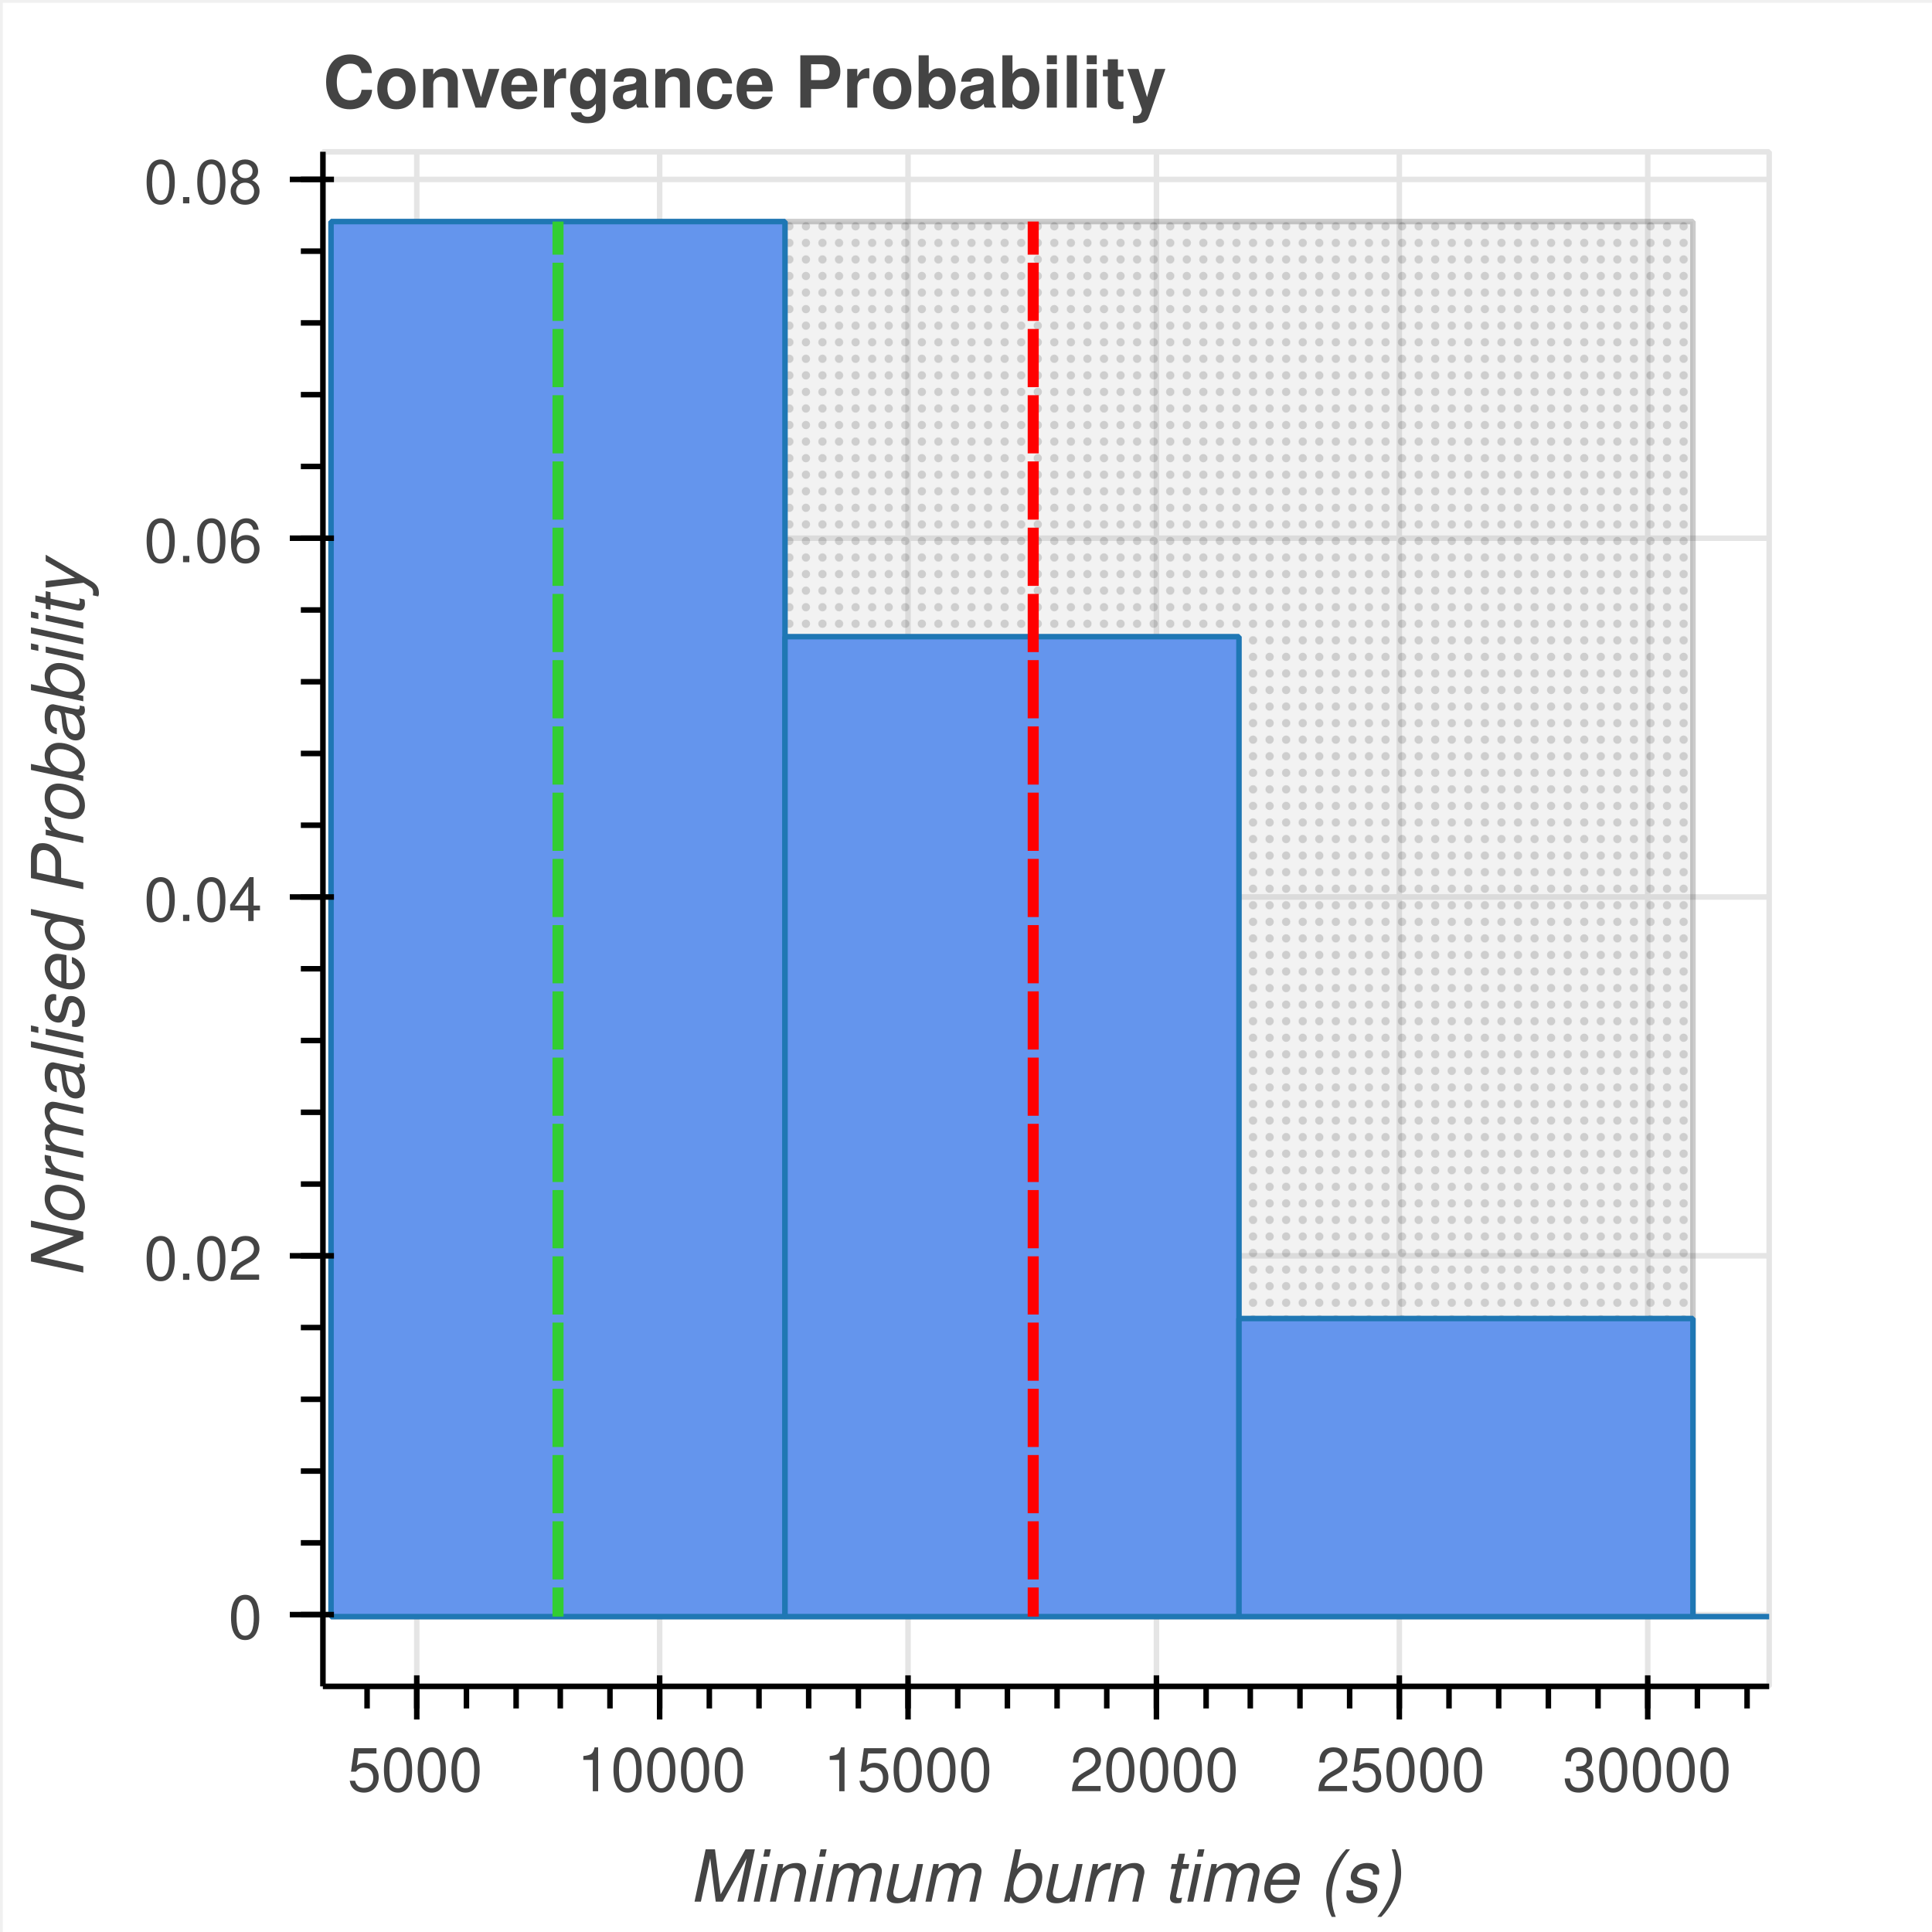
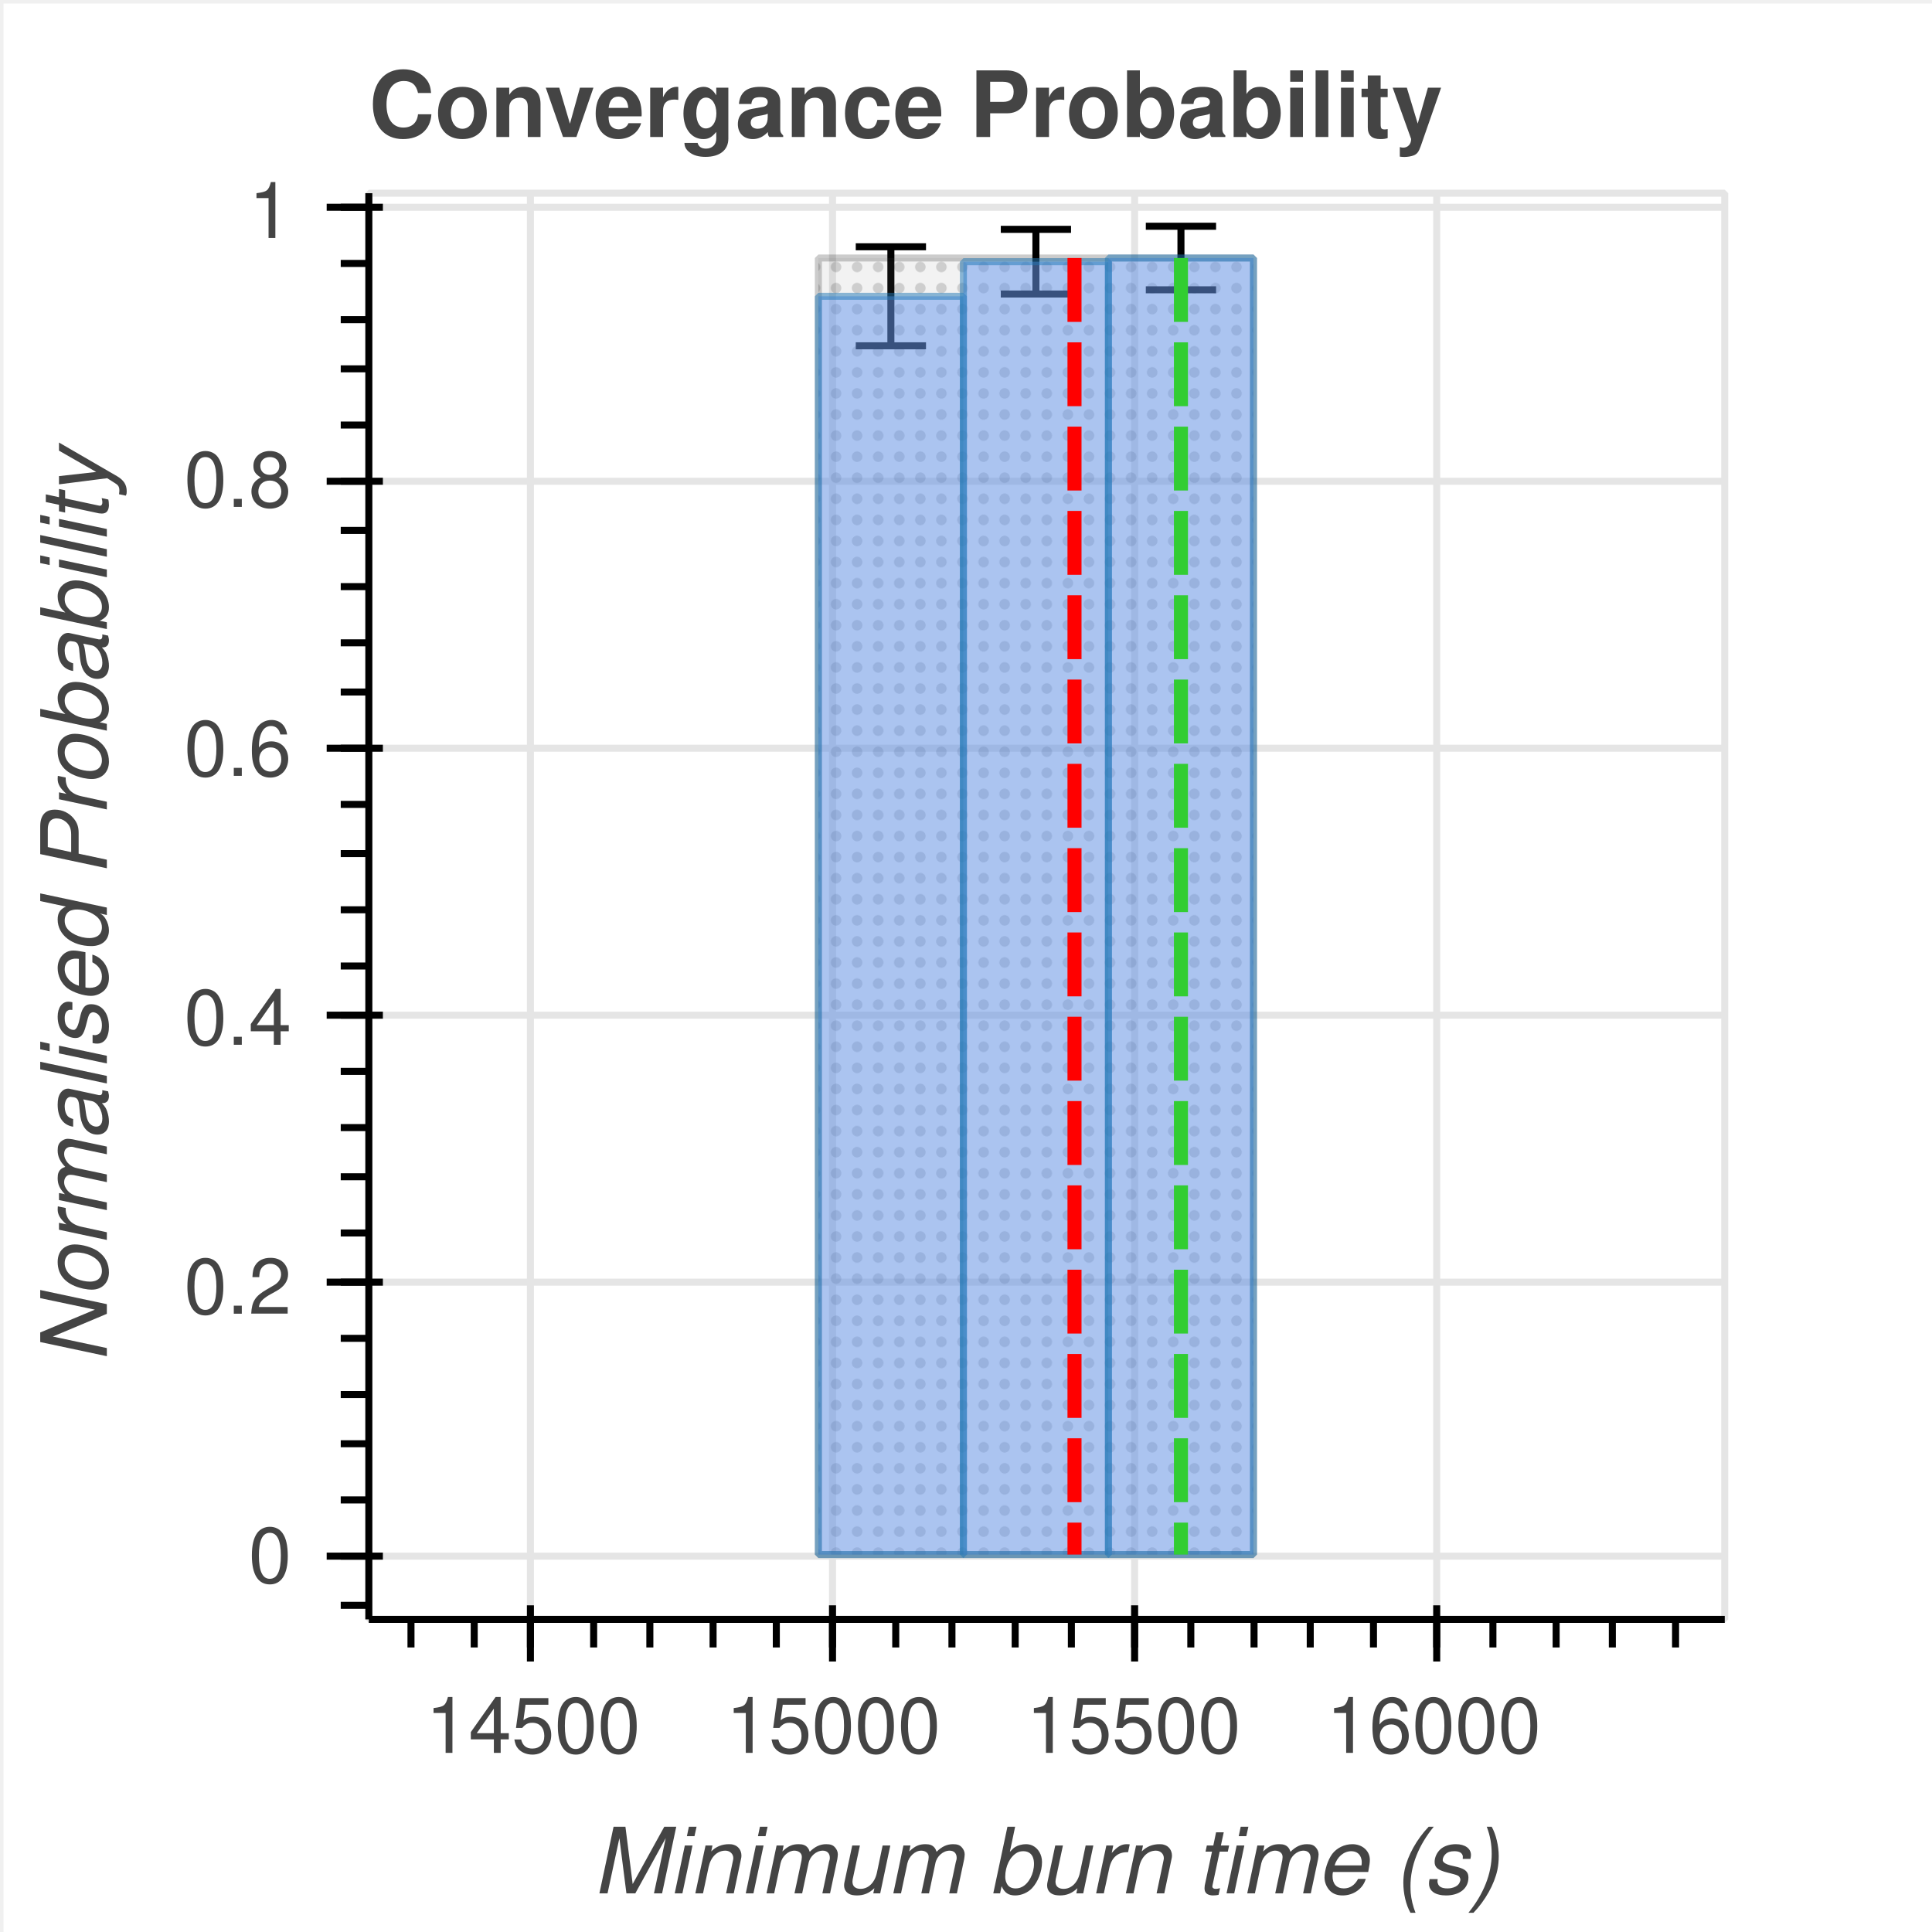
- <svg xmlns="http://www.w3.org/2000/svg" version="1.1" width="350" height="350">
+ <svg xmlns="http://www.w3.org/2000/svg" version="1.1" width="275" height="275">
  <defs>
-     <clipPath id="dTIMZodXISFK">
-       <path fill="none" stroke="none" d="M 58.5 27.5 L 320.5 27.5 L 320.5 305.5 L 58.5 305.5 L 58.5 27.5 Z" />
+     <clipPath id="fvDVTwlfoTsV">
+       <path fill="none" stroke="none" d="M 52.5 27.5 L 245.5 27.5 L 245.5 230.5 L 52.5 230.5 L 52.5 27.5 Z" />
    </clipPath>
-     <clipPath id="MuTRZUKnFQgp">
-       <path fill="none" stroke="none" d="M 58.5 27.5 L 320.5 27.5 L 320.5 305.5 L 58.5 305.5 L 58.5 27.5 Z" />
+     <clipPath id="kHzzNxfdanDE">
+       <path fill="none" stroke="none" d="M 52.5 27.5 L 245.5 27.5 L 245.5 230.5 L 52.5 230.5 L 52.5 27.5 Z" />
    </clipPath>
-     <clipPath id="OCSagAcGGPAS">
-       <path fill="none" stroke="none" d="M 58.5 27.5 L 320.5 27.5 L 320.5 305.5 L 58.5 305.5 L 58.5 27.5 Z" />
+     <clipPath id="OXrazOOrgNUF">
+       <path fill="none" stroke="none" d="M 52.5 27.5 L 245.5 27.5 L 245.5 230.5 L 52.5 230.5 L 52.5 27.5 Z" />
    </clipPath>
-     <pattern id="FdIFviKyruMu" width="3" height="3" patternUnits="userSpaceOnUse">
+     <clipPath id="vLiiiVkGKiRN">
+       <path fill="none" stroke="none" d="M 52.5 27.5 L 245.5 27.5 L 245.5 230.5 L 52.5 230.5 L 52.5 27.5 Z" />
+     </clipPath>
+     <pattern id="csWakIpvTFXJ" width="3" height="3" patternUnits="userSpaceOnUse">
      <path fill="rgb(0,0,0)" stroke="none" paint-order="stroke" d="M 2.75 2 A 0.75 0.75 0 0 0 1.25 2 A 0.75 0.75 0 0 0 2.75 2" fill-opacity="0.149" />
    </pattern>
-     <clipPath id="DcUizrkJgkJz">
-       <path fill="none" stroke="none" d="M 58.5 27.5 L 320.5 27.5 L 320.5 305.5 L 58.5 305.5 L 58.5 27.5 Z" />
+     <clipPath id="TbODZrRAfkyZ">
+       <path fill="none" stroke="none" d="M 52.5 27.5 L 245.5 27.5 L 245.5 230.5 L 52.5 230.5 L 52.5 27.5 Z" />
    </clipPath>
-     <clipPath id="yTwdeTyyPNBv">
-       <path fill="none" stroke="none" d="M 58.5 27.5 L 320.5 27.5 L 320.5 305.5 L 58.5 305.5 L 58.5 27.5 Z" />
+     <clipPath id="MeLqJWzVsXkG">
+       <path fill="none" stroke="none" d="M 52.5 27.5 L 245.5 27.5 L 245.5 230.5 L 52.5 230.5 L 52.5 27.5 Z" />
    </clipPath>
-     <clipPath id="XPwMJHpLJCzJ">
-       <path fill="none" stroke="none" d="M 58.5 27.5 L 320.5 27.5 L 320.5 305.5 L 58.5 305.5 L 58.5 27.5 Z" />
+     <clipPath id="HmAfhqUcFCsU">
+       <path fill="none" stroke="none" d="M 52.5 27.5 L 245.5 27.5 L 245.5 230.5 L 52.5 230.5 L 52.5 27.5 Z" />
    </clipPath>
-     <clipPath id="PwNdIHInieWX">
-       <path fill="none" stroke="none" d="M 58.5 27.5 L 320.5 27.5 L 320.5 305.5 L 58.5 305.5 L 58.5 27.5 Z" />
+     <clipPath id="TsBLHNZwDAug">
+       <path fill="none" stroke="none" d="M 52.5 27.5 L 245.5 27.5 L 245.5 230.5 L 52.5 230.5 L 52.5 27.5 Z" />
    </clipPath>
  </defs>
-   <path fill="rgb(255,255,255)" stroke="none" paint-order="stroke" d="M 0.5 0.5 L 350.5 0.5 L 350.5 350.5 L 0.5 350.5 L 0.5 0.5 Z" fill-opacity="1" />
-   <rect fill="#FFFFFF" stroke="none" x="58" y="27" width="262" height="278" transform="matrix(1, 0, 0, 1, 0.5, 0.5)" />
-   <path fill="rgb(255,255,255)" stroke="none" paint-order="stroke" d="M 58.5 27.5 L 320.5 27.5 L 320.5 305.5 L 58.5 305.5 L 58.5 27.5 Z" fill-opacity="1" />
-   <path fill="none" stroke="rgb(229,229,229)" paint-order="fill" d="M 58.5 27.5 L 320.5 27.5 L 320.5 305.5 L 58.5 305.5 L 58.5 27.5 Z" stroke-opacity="1" stroke-linejoin="bevel" stroke-miterlimit="10" />
-   <path fill="none" stroke="rgb(229,229,229)" paint-order="fill" d="M 75.5 305.5 L 75.5 27.5 M 119.5 305.5 L 119.5 27.5 M 164.5 305.5 L 164.5 27.5 M 209.5 305.5 L 209.5 27.5 M 253.5 305.5 L 253.5 27.5 M 298.5 305.5 L 298.5 27.5" stroke-opacity="1" stroke-linejoin="bevel" stroke-miterlimit="10" clip-path="url(#dTIMZodXISFK)" />
-   <path fill="none" stroke="rgb(229,229,229)" paint-order="fill" d="M 58.5 292.5 L 320.5 292.5 M 58.5 227.5 L 320.5 227.5 M 58.5 162.5 L 320.5 162.5 M 58.5 97.5 L 320.5 97.5 M 58.5 32.5 L 320.5 32.5" stroke-opacity="1" stroke-linejoin="bevel" stroke-miterlimit="10" clip-path="url(#MuTRZUKnFQgp)" />
-   <path fill="rgb(128,128,128)" stroke="none" paint-order="stroke" d="M 59.971 40.136 L 306.693 40.136 L 306.693 292.864 L 59.971 292.864 L 59.971 40.136 Z" fill-opacity="0.102" clip-path="url(#OCSagAcGGPAS)" />
-   <path fill="url(#FdIFviKyruMu)" stroke="rgb(0,0,0)" paint-order="fill" d="M 59.971 40.136 L 306.693 40.136 L 306.693 292.864 L 59.971 292.864 L 59.971 40.136 Z" clip-path="url(#OCSagAcGGPAS)" stroke-opacity="0.2" stroke-linejoin="bevel" stroke-miterlimit="10" />
-   <path fill="rgb(100,149,237)" stroke="rgb(31,119,180)" paint-order="fill" d="M 59.971 40.136 L 142.211 40.136 L 142.211 292.864 L 59.971 292.864 L 59.971 40.136 Z" fill-opacity="1" clip-path="url(#DcUizrkJgkJz)" stroke-opacity="1" stroke-linejoin="bevel" stroke-miterlimit="10" />
-   <path fill="rgb(100,149,237)" stroke="rgb(31,119,180)" paint-order="fill" d="M 142.211 115.34 L 224.452 115.34 L 224.452 292.864 L 142.211 292.864 L 142.211 115.34 Z" fill-opacity="1" clip-path="url(#DcUizrkJgkJz)" stroke-opacity="1" stroke-linejoin="bevel" stroke-miterlimit="10" />
-   <path fill="rgb(100,149,237)" stroke="rgb(31,119,180)" paint-order="fill" d="M 224.452 238.86 L 306.693 238.86 L 306.693 292.864 L 224.452 292.864 L 224.452 238.86 Z" fill-opacity="1" clip-path="url(#DcUizrkJgkJz)" stroke-opacity="1" stroke-linejoin="bevel" stroke-miterlimit="10" />
-   <path fill="rgb(100,149,237)" stroke="rgb(31,119,180)" paint-order="fill" d="M 306.693 292.864 L 320.5 292.864 L 320.5 292.864 L 306.693 292.864 L 306.693 292.864 Z" fill-opacity="1" clip-path="url(#DcUizrkJgkJz)" stroke-opacity="1" stroke-linejoin="bevel" stroke-miterlimit="10" />
-   <path fill="none" stroke="rgb(0,0,0)" paint-order="fill" d="M 58.5 305.5 L 320.5 305.5" stroke-opacity="1" stroke-linejoin="bevel" stroke-miterlimit="10" />
-   <path fill="none" stroke="rgb(0,0,0)" paint-order="fill" d="M 75.5 311.5 L 75.5 303.5 M 119.5 311.5 L 119.5 303.5 M 164.5 311.5 L 164.5 303.5 M 209.5 311.5 L 209.5 303.5 M 253.5 311.5 L 253.5 303.5 M 298.5 311.5 L 298.5 303.5" stroke-opacity="1" stroke-linejoin="bevel" stroke-miterlimit="10" />
-   <path fill="none" stroke="rgb(0,0,0)" paint-order="fill" d="M 66.5 309.5 L 66.5 305.5 M 75.5 309.5 L 75.5 305.5 M 84.5 309.5 L 84.5 305.5 M 93.5 309.5 L 93.5 305.5 M 101.5 309.5 L 101.5 305.5 M 110.5 309.5 L 110.5 305.5 M 119.5 309.5 L 119.5 305.5 M 128.5 309.5 L 128.5 305.5 M 137.5 309.5 L 137.5 305.5 M 146.5 309.5 L 146.5 305.5 M 155.5 309.5 L 155.5 305.5 M 164.5 309.5 L 164.5 305.5 M 173.5 309.5 L 173.5 305.5 M 182.5 309.5 L 182.5 305.5 M 191.5 309.5 L 191.5 305.5 M 200.5 309.5 L 200.5 305.5 M 209.5 309.5 L 209.5 305.5 M 218.5 309.5 L 218.5 305.5 M 226.5 309.5 L 226.5 305.5 M 235.5 309.5 L 235.5 305.5 M 244.5 309.5 L 244.5 305.5 M 253.5 309.5 L 253.5 305.5 M 262.5 309.5 L 262.5 305.5 M 271.5 309.5 L 271.5 305.5 M 280.5 309.5 L 280.5 305.5 M 289.5 309.5 L 289.5 305.5 M 298.5 309.5 L 298.5 305.5 M 307.5 309.5 L 307.5 305.5 M 316.5 309.5 L 316.5 305.5" stroke-opacity="1" stroke-linejoin="bevel" stroke-miterlimit="10" />
-   <text fill="rgb(68,68,68)" stroke="none" font-family="helvetica" font-size="11px" font-style="normal" font-weight="normal" text-decoration="normal" x="62.464" y="324" text-anchor="start" dominant-baseline="alphabetic" transform="matrix(1, 0, 0, 1, 0.5, 0.5)" fill-opacity="1">5000</text>
-   <text fill="none" stroke="rgb(0,0,0)" font-family="helvetica" font-size="11px" font-style="normal" font-weight="normal" text-decoration="normal" x="62.464" y="324" text-anchor="start" dominant-baseline="alphabetic" transform="matrix(1, 0, 0, 1, 0.5, 0.5)" stroke-opacity="0" stroke-linejoin="bevel" stroke-miterlimit="10">5000</text>
-   <text fill="rgb(68,68,68)" stroke="none" font-family="helvetica" font-size="11px" font-style="normal" font-weight="normal" text-decoration="normal" x="104.045" y="324" text-anchor="start" dominant-baseline="alphabetic" transform="matrix(1, 0, 0, 1, 0.5, 0.5)" fill-opacity="1">10000</text>
-   <text fill="none" stroke="rgb(0,0,0)" font-family="helvetica" font-size="11px" font-style="normal" font-weight="normal" text-decoration="normal" x="104.045" y="324" text-anchor="start" dominant-baseline="alphabetic" transform="matrix(1, 0, 0, 1, 0.5, 0.5)" stroke-opacity="0" stroke-linejoin="bevel" stroke-miterlimit="10">10000</text>
-   <text fill="rgb(68,68,68)" stroke="none" font-family="helvetica" font-size="11px" font-style="normal" font-weight="normal" text-decoration="normal" x="148.685" y="324" text-anchor="start" dominant-baseline="alphabetic" transform="matrix(1, 0, 0, 1, 0.5, 0.5)" fill-opacity="1">15000</text>
-   <text fill="none" stroke="rgb(0,0,0)" font-family="helvetica" font-size="11px" font-style="normal" font-weight="normal" text-decoration="normal" x="148.685" y="324" text-anchor="start" dominant-baseline="alphabetic" transform="matrix(1, 0, 0, 1, 0.5, 0.5)" stroke-opacity="0" stroke-linejoin="bevel" stroke-miterlimit="10">15000</text>
-   <text fill="rgb(68,68,68)" stroke="none" font-family="helvetica" font-size="11px" font-style="normal" font-weight="normal" text-decoration="normal" x="193.325" y="324" text-anchor="start" dominant-baseline="alphabetic" transform="matrix(1, 0, 0, 1, 0.5, 0.5)" fill-opacity="1">20000</text>
-   <text fill="none" stroke="rgb(0,0,0)" font-family="helvetica" font-size="11px" font-style="normal" font-weight="normal" text-decoration="normal" x="193.325" y="324" text-anchor="start" dominant-baseline="alphabetic" transform="matrix(1, 0, 0, 1, 0.5, 0.5)" stroke-opacity="0" stroke-linejoin="bevel" stroke-miterlimit="10">20000</text>
-   <text fill="rgb(68,68,68)" stroke="none" font-family="helvetica" font-size="11px" font-style="normal" font-weight="normal" text-decoration="normal" x="237.965" y="324" text-anchor="start" dominant-baseline="alphabetic" transform="matrix(1, 0, 0, 1, 0.5, 0.5)" fill-opacity="1">25000</text>
-   <text fill="none" stroke="rgb(0,0,0)" font-family="helvetica" font-size="11px" font-style="normal" font-weight="normal" text-decoration="normal" x="237.965" y="324" text-anchor="start" dominant-baseline="alphabetic" transform="matrix(1, 0, 0, 1, 0.5, 0.5)" stroke-opacity="0" stroke-linejoin="bevel" stroke-miterlimit="10">25000</text>
-   <text fill="rgb(68,68,68)" stroke="none" font-family="helvetica" font-size="11px" font-style="normal" font-weight="normal" text-decoration="normal" x="282.605" y="324" text-anchor="start" dominant-baseline="alphabetic" transform="matrix(1, 0, 0, 1, 0.5, 0.5)" fill-opacity="1">30000</text>
-   <text fill="none" stroke="rgb(0,0,0)" font-family="helvetica" font-size="11px" font-style="normal" font-weight="normal" text-decoration="normal" x="282.605" y="324" text-anchor="start" dominant-baseline="alphabetic" transform="matrix(1, 0, 0, 1, 0.5, 0.5)" stroke-opacity="0" stroke-linejoin="bevel" stroke-miterlimit="10">30000</text>
-   <text fill="rgb(68,68,68)" stroke="none" font-family="helvetica" font-size="13px" font-style="italic" font-weight="normal" text-decoration="normal" x="124.352" y="344" text-anchor="start" dominant-baseline="alphabetic" transform="matrix(1, 0, 0, 1, 0.5, 0.5)" fill-opacity="1">Minimum burn time (s)</text>
-   <text fill="none" stroke="rgb(0,0,0)" font-family="helvetica" font-size="13px" font-style="italic" font-weight="normal" text-decoration="normal" x="124.352" y="344" text-anchor="start" dominant-baseline="alphabetic" transform="matrix(1, 0, 0, 1, 0.5, 0.5)" stroke-opacity="0" stroke-linejoin="bevel" stroke-miterlimit="10">Minimum burn time (s)</text>
-   <path fill="none" stroke="rgb(0,0,0)" paint-order="fill" d="M 58.5 305.5 L 58.5 27.5" stroke-opacity="1" stroke-linejoin="bevel" stroke-miterlimit="10" />
-   <path fill="none" stroke="rgb(0,0,0)" paint-order="fill" d="M 52.5 292.5 L 60.5 292.5 M 52.5 227.5 L 60.5 227.5 M 52.5 162.5 L 60.5 162.5 M 52.5 97.5 L 60.5 97.5 M 52.5 32.5 L 60.5 32.5" stroke-opacity="1" stroke-linejoin="bevel" stroke-miterlimit="10" />
-   <path fill="none" stroke="rgb(0,0,0)" paint-order="fill" d="M 54.5 292.5 L 58.5 292.5 M 54.5 279.5 L 58.5 279.5 M 54.5 266.5 L 58.5 266.5 M 54.5 253.5 L 58.5 253.5 M 54.5 240.5 L 58.5 240.5 M 54.5 227.5 L 58.5 227.5 M 54.5 214.5 L 58.5 214.5 M 54.5 201.5 L 58.5 201.5 M 54.5 188.5 L 58.5 188.5 M 54.5 175.5 L 58.5 175.5 M 54.5 162.5 L 58.5 162.5 M 54.5 149.5 L 58.5 149.5 M 54.5 136.5 L 58.5 136.5 M 54.5 123.5 L 58.5 123.5 M 54.5 110.5 L 58.5 110.5 M 54.5 97.5 L 58.5 97.5 M 54.5 84.5 L 58.5 84.5 M 54.5 71.5 L 58.5 71.5 M 54.5 58.5 L 58.5 58.5 M 54.5 45.5 L 58.5 45.5 M 54.5 32.5 L 58.5 32.5" stroke-opacity="1" stroke-linejoin="bevel" stroke-miterlimit="10" />
-   <text fill="rgb(68,68,68)" stroke="none" font-family="helvetica" font-size="11px" font-style="normal" font-weight="normal" text-decoration="normal" x="40.882" y="296.364" text-anchor="start" dominant-baseline="alphabetic" transform="matrix(1, 0, 0, 1, 0.5, 0.5)" fill-opacity="1">0</text>
-   <text fill="none" stroke="rgb(0,0,0)" font-family="helvetica" font-size="11px" font-style="normal" font-weight="normal" text-decoration="normal" x="40.882" y="296.364" text-anchor="start" dominant-baseline="alphabetic" transform="matrix(1, 0, 0, 1, 0.5, 0.5)" stroke-opacity="0" stroke-linejoin="bevel" stroke-miterlimit="10">0</text>
-   <text fill="rgb(68,68,68)" stroke="none" font-family="helvetica" font-size="11px" font-style="normal" font-weight="normal" text-decoration="normal" x="25.591" y="231.357" text-anchor="start" dominant-baseline="alphabetic" transform="matrix(1, 0, 0, 1, 0.5, 0.5)" fill-opacity="1">0.02</text>
-   <text fill="none" stroke="rgb(0,0,0)" font-family="helvetica" font-size="11px" font-style="normal" font-weight="normal" text-decoration="normal" x="25.591" y="231.357" text-anchor="start" dominant-baseline="alphabetic" transform="matrix(1, 0, 0, 1, 0.5, 0.5)" stroke-opacity="0" stroke-linejoin="bevel" stroke-miterlimit="10">0.02</text>
-   <text fill="rgb(68,68,68)" stroke="none" font-family="helvetica" font-size="11px" font-style="normal" font-weight="normal" text-decoration="normal" x="25.591" y="166.351" text-anchor="start" dominant-baseline="alphabetic" transform="matrix(1, 0, 0, 1, 0.5, 0.5)" fill-opacity="1">0.04</text>
-   <text fill="none" stroke="rgb(0,0,0)" font-family="helvetica" font-size="11px" font-style="normal" font-weight="normal" text-decoration="normal" x="25.591" y="166.351" text-anchor="start" dominant-baseline="alphabetic" transform="matrix(1, 0, 0, 1, 0.5, 0.5)" stroke-opacity="0" stroke-linejoin="bevel" stroke-miterlimit="10">0.04</text>
-   <text fill="rgb(68,68,68)" stroke="none" font-family="helvetica" font-size="11px" font-style="normal" font-weight="normal" text-decoration="normal" x="25.591" y="101.344" text-anchor="start" dominant-baseline="alphabetic" transform="matrix(1, 0, 0, 1, 0.5, 0.5)" fill-opacity="1">0.06</text>
-   <text fill="none" stroke="rgb(0,0,0)" font-family="helvetica" font-size="11px" font-style="normal" font-weight="normal" text-decoration="normal" x="25.591" y="101.344" text-anchor="start" dominant-baseline="alphabetic" transform="matrix(1, 0, 0, 1, 0.5, 0.5)" stroke-opacity="0" stroke-linejoin="bevel" stroke-miterlimit="10">0.06</text>
-   <text fill="rgb(68,68,68)" stroke="none" font-family="helvetica" font-size="11px" font-style="normal" font-weight="normal" text-decoration="normal" x="25.591" y="36.337" text-anchor="start" dominant-baseline="alphabetic" transform="matrix(1, 0, 0, 1, 0.5, 0.5)" fill-opacity="1">0.08</text>
-   <text fill="none" stroke="rgb(0,0,0)" font-family="helvetica" font-size="11px" font-style="normal" font-weight="normal" text-decoration="normal" x="25.591" y="36.337" text-anchor="start" dominant-baseline="alphabetic" transform="matrix(1, 0, 0, 1, 0.5, 0.5)" stroke-opacity="0" stroke-linejoin="bevel" stroke-miterlimit="10">0.08</text>
-   <text fill="rgb(68,68,68)" stroke="none" font-family="helvetica" font-size="13px" font-style="italic" font-weight="normal" text-decoration="normal" x="-47.435" y="163" text-anchor="start" dominant-baseline="alphabetic" transform="matrix(6.123233995736766e-17, -1, 1, 6.123233995736766e-17, -147.9092, 184.0908)" fill-opacity="1">Normalised Probability</text>
-   <text fill="none" stroke="rgb(0,0,0)" font-family="helvetica" font-size="13px" font-style="italic" font-weight="normal" text-decoration="normal" x="-47.435" y="163" text-anchor="start" dominant-baseline="alphabetic" transform="matrix(6.123233995736766e-17, -1, 1, 6.123233995736766e-17, -147.9092, 184.0908)" stroke-opacity="0" stroke-linejoin="bevel" stroke-miterlimit="10">Normalised Probability</text>
-   <path fill="rgb(255,249,186)" stroke="rgb(255,0,0)" paint-order="fill" d="M 187.176 40.136 L 187.176 40.136 L 187.176 292.864 L 187.176 292.864 L 187.176 40.136 Z" fill-opacity="0.4" clip-path="url(#yTwdeTyyPNBv)" stroke-opacity="1" stroke-linejoin="bevel" stroke-miterlimit="10" stroke-width="2" stroke-dasharray="6" />
-   <path fill="rgb(255,249,186)" stroke="rgb(50,205,50)" paint-order="fill" d="M 101.091 40.136 L 101.091 40.136 L 101.091 292.864 L 101.091 292.864 L 101.091 40.136 Z" fill-opacity="0.4" clip-path="url(#XPwMJHpLJCzJ)" stroke-opacity="1" stroke-linejoin="bevel" stroke-miterlimit="10" stroke-width="2" stroke-dasharray="6" />
-   <text fill="rgb(68,68,68)" stroke="none" font-family="helvetica" font-size="13px" font-style="normal" font-weight="bold" text-decoration="normal" x="58" y="19" text-anchor="start" dominant-baseline="alphabetic" transform="matrix(1, 0, 0, 1, 0.5, 0.5)" fill-opacity="1">Convergance Probability</text>
-   <text fill="none" stroke="rgb(0,0,0)" font-family="helvetica" font-size="13px" font-style="normal" font-weight="bold" text-decoration="normal" x="58" y="19" text-anchor="start" dominant-baseline="alphabetic" transform="matrix(1, 0, 0, 1, 0.5, 0.5)" stroke-opacity="0" stroke-miterlimit="10" stroke-dasharray="">Convergance Probability</text>
+   <path fill="rgb(255,255,255)" stroke="none" paint-order="stroke" d="M 0.5 0.5 L 275.5 0.5 L 275.5 275.5 L 0.5 275.5 L 0.5 0.5 Z" fill-opacity="1" />
+   <rect fill="#FFFFFF" stroke="none" x="52" y="27" width="193" height="203" transform="matrix(1, 0, 0, 1, 0.5, 0.5)" />
+   <path fill="rgb(255,255,255)" stroke="none" paint-order="stroke" d="M 52.5 27.5 L 245.5 27.5 L 245.5 230.5 L 52.5 230.5 L 52.5 27.5 Z" fill-opacity="1" />
+   <path fill="none" stroke="rgb(229,229,229)" paint-order="fill" d="M 52.5 27.5 L 245.5 27.5 L 245.5 230.5 L 52.5 230.5 L 52.5 27.5 Z" stroke-opacity="1" stroke-linejoin="bevel" stroke-miterlimit="10" />
+   <path fill="none" stroke="rgb(229,229,229)" paint-order="fill" d="M 75.5 230.5 L 75.5 27.5 M 118.5 230.5 L 118.5 27.5 M 161.5 230.5 L 161.5 27.5 M 204.5 230.5 L 204.5 27.5" stroke-opacity="1" stroke-linejoin="bevel" stroke-miterlimit="10" clip-path="url(#fvDVTwlfoTsV)" />
+   <path fill="none" stroke="rgb(229,229,229)" paint-order="fill" d="M 52.5 221.5 L 245.5 221.5 M 52.5 182.5 L 245.5 182.5 M 52.5 144.5 L 245.5 144.5 M 52.5 106.5 L 245.5 106.5 M 52.5 68.5 L 245.5 68.5 M 52.5 29.5 L 245.5 29.5" stroke-opacity="1" stroke-linejoin="bevel" stroke-miterlimit="10" clip-path="url(#kHzzNxfdanDE)" />
+   <path fill="none" stroke="rgb(0,0,0)" paint-order="fill" d="M 126.808 35.126 L 126.808 49.221" stroke-opacity="1" stroke-linejoin="bevel" stroke-miterlimit="10" clip-path="url(#OXrazOOrgNUF)" />
+   <path fill="none" stroke="rgb(0,0,0)" paint-order="fill" d="M 147.452 32.645 L 147.452 41.852" stroke-opacity="1" stroke-linejoin="bevel" stroke-miterlimit="10" clip-path="url(#OXrazOOrgNUF)" />
+   <path fill="none" stroke="rgb(0,0,0)" paint-order="fill" d="M 168.096 32.203 L 168.096 41.251" stroke-opacity="1" stroke-linejoin="bevel" stroke-miterlimit="10" clip-path="url(#OXrazOOrgNUF)" />
+   <path fill="none" stroke="rgb(0,0,0)" paint-order="fill" d="M 121.808 35.126 L 131.808 35.126" stroke-opacity="1" stroke-linejoin="bevel" stroke-miterlimit="10" clip-path="url(#OXrazOOrgNUF)" />
+   <path fill="none" stroke="rgb(0,0,0)" paint-order="fill" d="M 142.452 32.645 L 152.452 32.645" stroke-opacity="1" stroke-linejoin="bevel" stroke-miterlimit="10" clip-path="url(#OXrazOOrgNUF)" />
+   <path fill="none" stroke="rgb(0,0,0)" paint-order="fill" d="M 163.096 32.203 L 173.096 32.203" stroke-opacity="1" stroke-linejoin="bevel" stroke-miterlimit="10" clip-path="url(#OXrazOOrgNUF)" />
+   <path fill="none" stroke="rgb(0,0,0)" paint-order="fill" d="M 131.808 49.221 L 121.808 49.221" stroke-opacity="1" stroke-linejoin="bevel" stroke-miterlimit="10" clip-path="url(#OXrazOOrgNUF)" />
+   <path fill="none" stroke="rgb(0,0,0)" paint-order="fill" d="M 152.452 41.852 L 142.452 41.852" stroke-opacity="1" stroke-linejoin="bevel" stroke-miterlimit="10" clip-path="url(#OXrazOOrgNUF)" />
+   <path fill="none" stroke="rgb(0,0,0)" paint-order="fill" d="M 173.096 41.251 L 163.096 41.251" stroke-opacity="1" stroke-linejoin="bevel" stroke-miterlimit="10" clip-path="url(#OXrazOOrgNUF)" />
+   <path fill="rgb(128,128,128)" stroke="none" paint-order="stroke" d="M 116.486 36.727 L 178.418 36.727 L 178.418 221.273 L 116.486 221.273 L 116.486 36.727 Z" fill-opacity="0.102" clip-path="url(#vLiiiVkGKiRN)" />
+   <path fill="url(#csWakIpvTFXJ)" stroke="rgb(0,0,0)" paint-order="fill" d="M 116.486 36.727 L 178.418 36.727 L 178.418 221.273 L 116.486 221.273 L 116.486 36.727 Z" clip-path="url(#vLiiiVkGKiRN)" stroke-opacity="0.2" stroke-linejoin="bevel" stroke-miterlimit="10" />
+   <path fill="rgb(100,149,237)" stroke="rgb(31,119,180)" paint-order="fill" d="M 116.486 42.173 L 137.13 42.173 L 137.13 221.273 L 116.486 221.273 L 116.486 42.173 Z" fill-opacity="0.502" clip-path="url(#TbODZrRAfkyZ)" stroke-opacity="0.502" stroke-linejoin="bevel" stroke-miterlimit="10" />
+   <path fill="rgb(100,149,237)" stroke="rgb(31,119,180)" paint-order="fill" d="M 137.13 37.249 L 157.774 37.249 L 157.774 221.273 L 137.13 221.273 L 137.13 37.249 Z" fill-opacity="0.502" clip-path="url(#TbODZrRAfkyZ)" stroke-opacity="0.502" stroke-linejoin="bevel" stroke-miterlimit="10" />
+   <path fill="rgb(100,149,237)" stroke="rgb(31,119,180)" paint-order="fill" d="M 157.774 36.727 L 178.418 36.727 L 178.418 221.273 L 157.774 221.273 L 157.774 36.727 Z" fill-opacity="0.502" clip-path="url(#TbODZrRAfkyZ)" stroke-opacity="0.502" stroke-linejoin="bevel" stroke-miterlimit="10" />
+   <path fill="none" stroke="rgb(0,0,0)" paint-order="fill" d="M 52.5 230.5 L 245.5 230.5" stroke-opacity="1" stroke-linejoin="bevel" stroke-miterlimit="10" />
+   <path fill="none" stroke="rgb(0,0,0)" paint-order="fill" d="M 75.5 236.5 L 75.5 228.5 M 118.5 236.5 L 118.5 228.5 M 161.5 236.5 L 161.5 228.5 M 204.5 236.5 L 204.5 228.5" stroke-opacity="1" stroke-linejoin="bevel" stroke-miterlimit="10" />
+   <path fill="none" stroke="rgb(0,0,0)" paint-order="fill" d="M 67.5 234.5 L 67.5 230.5 M 58.5 234.5 L 58.5 230.5 M 75.5 234.5 L 75.5 230.5 M 84.5 234.5 L 84.5 230.5 M 92.5 234.5 L 92.5 230.5 M 101.5 234.5 L 101.5 230.5 M 110.5 234.5 L 110.5 230.5 M 118.5 234.5 L 118.5 230.5 M 127.5 234.5 L 127.5 230.5 M 135.5 234.5 L 135.5 230.5 M 144.5 234.5 L 144.5 230.5 M 152.5 234.5 L 152.5 230.5 M 161.5 234.5 L 161.5 230.5 M 169.5 234.5 L 169.5 230.5 M 178.5 234.5 L 178.5 230.5 M 186.5 234.5 L 186.5 230.5 M 195.5 234.5 L 195.5 230.5 M 204.5 234.5 L 204.5 230.5 M 212.5 234.5 L 212.5 230.5 M 221.5 234.5 L 221.5 230.5 M 229.5 234.5 L 229.5 230.5 M 238.5 234.5 L 238.5 230.5" stroke-opacity="1" stroke-linejoin="bevel" stroke-miterlimit="10" />
+   <text fill="rgb(68,68,68)" stroke="none" font-family="helvetica" font-size="11px" font-style="normal" font-weight="normal" text-decoration="normal" x="60.085" y="249" text-anchor="start" dominant-baseline="alphabetic" transform="matrix(1, 0, 0, 1, 0.5, 0.5)" fill-opacity="1">14500</text>
+   <text fill="none" stroke="rgb(0,0,0)" font-family="helvetica" font-size="11px" font-style="normal" font-weight="normal" text-decoration="normal" x="60.085" y="249" text-anchor="start" dominant-baseline="alphabetic" transform="matrix(1, 0, 0, 1, 0.5, 0.5)" stroke-opacity="0" stroke-linejoin="bevel" stroke-miterlimit="10">14500</text>
+   <text fill="rgb(68,68,68)" stroke="none" font-family="helvetica" font-size="11px" font-style="normal" font-weight="normal" text-decoration="normal" x="102.813" y="249" text-anchor="start" dominant-baseline="alphabetic" transform="matrix(1, 0, 0, 1, 0.5, 0.5)" fill-opacity="1">15000</text>
+   <text fill="none" stroke="rgb(0,0,0)" font-family="helvetica" font-size="11px" font-style="normal" font-weight="normal" text-decoration="normal" x="102.813" y="249" text-anchor="start" dominant-baseline="alphabetic" transform="matrix(1, 0, 0, 1, 0.5, 0.5)" stroke-opacity="0" stroke-linejoin="bevel" stroke-miterlimit="10">15000</text>
+   <text fill="rgb(68,68,68)" stroke="none" font-family="helvetica" font-size="11px" font-style="normal" font-weight="normal" text-decoration="normal" x="145.541" y="249" text-anchor="start" dominant-baseline="alphabetic" transform="matrix(1, 0, 0, 1, 0.5, 0.5)" fill-opacity="1">15500</text>
+   <text fill="none" stroke="rgb(0,0,0)" font-family="helvetica" font-size="11px" font-style="normal" font-weight="normal" text-decoration="normal" x="145.541" y="249" text-anchor="start" dominant-baseline="alphabetic" transform="matrix(1, 0, 0, 1, 0.5, 0.5)" stroke-opacity="0" stroke-linejoin="bevel" stroke-miterlimit="10">15500</text>
+   <text fill="rgb(68,68,68)" stroke="none" font-family="helvetica" font-size="11px" font-style="normal" font-weight="normal" text-decoration="normal" x="188.268" y="249" text-anchor="start" dominant-baseline="alphabetic" transform="matrix(1, 0, 0, 1, 0.5, 0.5)" fill-opacity="1">16000</text>
+   <text fill="none" stroke="rgb(0,0,0)" font-family="helvetica" font-size="11px" font-style="normal" font-weight="normal" text-decoration="normal" x="188.268" y="249" text-anchor="start" dominant-baseline="alphabetic" transform="matrix(1, 0, 0, 1, 0.5, 0.5)" stroke-opacity="0" stroke-linejoin="bevel" stroke-miterlimit="10">16000</text>
+   <text fill="rgb(68,68,68)" stroke="none" font-family="helvetica" font-size="13px" font-style="italic" font-weight="normal" text-decoration="normal" x="83.852" y="269" text-anchor="start" dominant-baseline="alphabetic" transform="matrix(1, 0, 0, 1, 0.5, 0.5)" fill-opacity="1">Minimum burn time (s)</text>
+   <text fill="none" stroke="rgb(0,0,0)" font-family="helvetica" font-size="13px" font-style="italic" font-weight="normal" text-decoration="normal" x="83.852" y="269" text-anchor="start" dominant-baseline="alphabetic" transform="matrix(1, 0, 0, 1, 0.5, 0.5)" stroke-opacity="0" stroke-linejoin="bevel" stroke-miterlimit="10">Minimum burn time (s)</text>
+   <path fill="none" stroke="rgb(0,0,0)" paint-order="fill" d="M 52.5 230.5 L 52.5 27.5" stroke-opacity="1" stroke-linejoin="bevel" stroke-miterlimit="10" />
+   <path fill="none" stroke="rgb(0,0,0)" paint-order="fill" d="M 46.5 221.5 L 54.5 221.5 M 46.5 182.5 L 54.5 182.5 M 46.5 144.5 L 54.5 144.5 M 46.5 106.5 L 54.5 106.5 M 46.5 68.5 L 54.5 68.5 M 46.5 29.5 L 54.5 29.5" stroke-opacity="1" stroke-linejoin="bevel" stroke-miterlimit="10" />
+   <path fill="none" stroke="rgb(0,0,0)" paint-order="fill" d="M 48.5 228.5 L 52.5 228.5 M 48.5 221.5 L 52.5 221.5 M 48.5 213.5 L 52.5 213.5 M 48.5 205.5 L 52.5 205.5 M 48.5 198.5 L 52.5 198.5 M 48.5 190.5 L 52.5 190.5 M 48.5 182.5 L 52.5 182.5 M 48.5 175.5 L 52.5 175.5 M 48.5 167.5 L 52.5 167.5 M 48.5 160.5 L 52.5 160.5 M 48.5 152.5 L 52.5 152.5 M 48.5 144.5 L 52.5 144.5 M 48.5 137.5 L 52.5 137.5 M 48.5 129.5 L 52.5 129.5 M 48.5 121.5 L 52.5 121.5 M 48.5 114.5 L 52.5 114.5 M 48.5 106.5 L 52.5 106.5 M 48.5 98.5 L 52.5 98.5 M 48.5 91.5 L 52.5 91.5 M 48.5 83.5 L 52.5 83.5 M 48.5 75.5 L 52.5 75.5 M 48.5 68.5 L 52.5 68.5 M 48.5 60.5 L 52.5 60.5 M 48.5 52.5 L 52.5 52.5 M 48.5 45.5 L 52.5 45.5 M 48.5 37.5 L 52.5 37.5 M 48.5 29.5 L 52.5 29.5" stroke-opacity="1" stroke-linejoin="bevel" stroke-miterlimit="10" />
+   <text fill="rgb(68,68,68)" stroke="none" font-family="helvetica" font-size="11px" font-style="normal" font-weight="normal" text-decoration="normal" x="34.882" y="224.773" text-anchor="start" dominant-baseline="alphabetic" transform="matrix(1, 0, 0, 1, 0.5, 0.5)" fill-opacity="1">0</text>
+   <text fill="none" stroke="rgb(0,0,0)" font-family="helvetica" font-size="11px" font-style="normal" font-weight="normal" text-decoration="normal" x="34.882" y="224.773" text-anchor="start" dominant-baseline="alphabetic" transform="matrix(1, 0, 0, 1, 0.5, 0.5)" stroke-opacity="0" stroke-linejoin="bevel" stroke-miterlimit="10">0</text>
+   <text fill="rgb(68,68,68)" stroke="none" font-family="helvetica" font-size="11px" font-style="normal" font-weight="normal" text-decoration="normal" x="25.708" y="186.492" text-anchor="start" dominant-baseline="alphabetic" transform="matrix(1, 0, 0, 1, 0.5, 0.5)" fill-opacity="1">0.2</text>
+   <text fill="none" stroke="rgb(0,0,0)" font-family="helvetica" font-size="11px" font-style="normal" font-weight="normal" text-decoration="normal" x="25.708" y="186.492" text-anchor="start" dominant-baseline="alphabetic" transform="matrix(1, 0, 0, 1, 0.5, 0.5)" stroke-opacity="0" stroke-linejoin="bevel" stroke-miterlimit="10">0.2</text>
+   <text fill="rgb(68,68,68)" stroke="none" font-family="helvetica" font-size="11px" font-style="normal" font-weight="normal" text-decoration="normal" x="25.708" y="148.212" text-anchor="start" dominant-baseline="alphabetic" transform="matrix(1, 0, 0, 1, 0.5, 0.5)" fill-opacity="1">0.4</text>
+   <text fill="none" stroke="rgb(0,0,0)" font-family="helvetica" font-size="11px" font-style="normal" font-weight="normal" text-decoration="normal" x="25.708" y="148.212" text-anchor="start" dominant-baseline="alphabetic" transform="matrix(1, 0, 0, 1, 0.5, 0.5)" stroke-opacity="0" stroke-linejoin="bevel" stroke-miterlimit="10">0.4</text>
+   <text fill="rgb(68,68,68)" stroke="none" font-family="helvetica" font-size="11px" font-style="normal" font-weight="normal" text-decoration="normal" x="25.708" y="109.931" text-anchor="start" dominant-baseline="alphabetic" transform="matrix(1, 0, 0, 1, 0.5, 0.5)" fill-opacity="1">0.6</text>
+   <text fill="none" stroke="rgb(0,0,0)" font-family="helvetica" font-size="11px" font-style="normal" font-weight="normal" text-decoration="normal" x="25.708" y="109.931" text-anchor="start" dominant-baseline="alphabetic" transform="matrix(1, 0, 0, 1, 0.5, 0.5)" stroke-opacity="0" stroke-linejoin="bevel" stroke-miterlimit="10">0.6</text>
+   <text fill="rgb(68,68,68)" stroke="none" font-family="helvetica" font-size="11px" font-style="normal" font-weight="normal" text-decoration="normal" x="25.708" y="71.651" text-anchor="start" dominant-baseline="alphabetic" transform="matrix(1, 0, 0, 1, 0.5, 0.5)" fill-opacity="1">0.8</text>
+   <text fill="none" stroke="rgb(0,0,0)" font-family="helvetica" font-size="11px" font-style="normal" font-weight="normal" text-decoration="normal" x="25.708" y="71.651" text-anchor="start" dominant-baseline="alphabetic" transform="matrix(1, 0, 0, 1, 0.5, 0.5)" stroke-opacity="0" stroke-linejoin="bevel" stroke-miterlimit="10">0.8</text>
+   <text fill="rgb(68,68,68)" stroke="none" font-family="helvetica" font-size="11px" font-style="normal" font-weight="normal" text-decoration="normal" x="34.882" y="33.37" text-anchor="start" dominant-baseline="alphabetic" transform="matrix(1, 0, 0, 1, 0.5, 0.5)" fill-opacity="1">1</text>
+   <text fill="none" stroke="rgb(0,0,0)" font-family="helvetica" font-size="11px" font-style="normal" font-weight="normal" text-decoration="normal" x="34.882" y="33.37" text-anchor="start" dominant-baseline="alphabetic" transform="matrix(1, 0, 0, 1, 0.5, 0.5)" stroke-opacity="0" stroke-linejoin="bevel" stroke-miterlimit="10">1</text>
+   <text fill="rgb(68,68,68)" stroke="none" font-family="helvetica" font-size="13px" font-style="italic" font-weight="normal" text-decoration="normal" x="-47.317" y="125.5" text-anchor="start" dominant-baseline="alphabetic" transform="matrix(6.123233995736766e-17, -1, 1, 6.123233995736766e-17, -110.2915, 146.7085)" fill-opacity="1">Normalised Probability</text>
+   <text fill="none" stroke="rgb(0,0,0)" font-family="helvetica" font-size="13px" font-style="italic" font-weight="normal" text-decoration="normal" x="-47.317" y="125.5" text-anchor="start" dominant-baseline="alphabetic" transform="matrix(6.123233995736766e-17, -1, 1, 6.123233995736766e-17, -110.2915, 146.7085)" stroke-opacity="0" stroke-linejoin="bevel" stroke-miterlimit="10">Normalised Probability</text>
+   <path fill="rgb(255,249,186)" stroke="rgb(255,0,0)" paint-order="fill" d="M 152.944 36.727 L 152.944 36.727 L 152.944 221.273 L 152.944 221.273 L 152.944 36.727 Z" fill-opacity="0.4" clip-path="url(#MeLqJWzVsXkG)" stroke-opacity="1" stroke-linejoin="bevel" stroke-miterlimit="10" stroke-width="2" stroke-dasharray="6" />
+   <path fill="rgb(255,249,186)" stroke="rgb(50,205,50)" paint-order="fill" d="M 168.096 36.727 L 168.096 36.727 L 168.096 221.273 L 168.096 221.273 L 168.096 36.727 Z" fill-opacity="0.4" clip-path="url(#HmAfhqUcFCsU)" stroke-opacity="1" stroke-linejoin="bevel" stroke-miterlimit="10" stroke-width="2" stroke-dasharray="6" />
+   <text fill="rgb(68,68,68)" stroke="none" font-family="helvetica" font-size="13px" font-style="normal" font-weight="bold" text-decoration="normal" x="52" y="19" text-anchor="start" dominant-baseline="alphabetic" transform="matrix(1, 0, 0, 1, 0.5, 0.5)" fill-opacity="1">Convergance Probability</text>
+   <text fill="none" stroke="rgb(0,0,0)" font-family="helvetica" font-size="13px" font-style="normal" font-weight="bold" text-decoration="normal" x="52" y="19" text-anchor="start" dominant-baseline="alphabetic" transform="matrix(1, 0, 0, 1, 0.5, 0.5)" stroke-opacity="0" stroke-miterlimit="10" stroke-dasharray="">Convergance Probability</text>
</svg>
